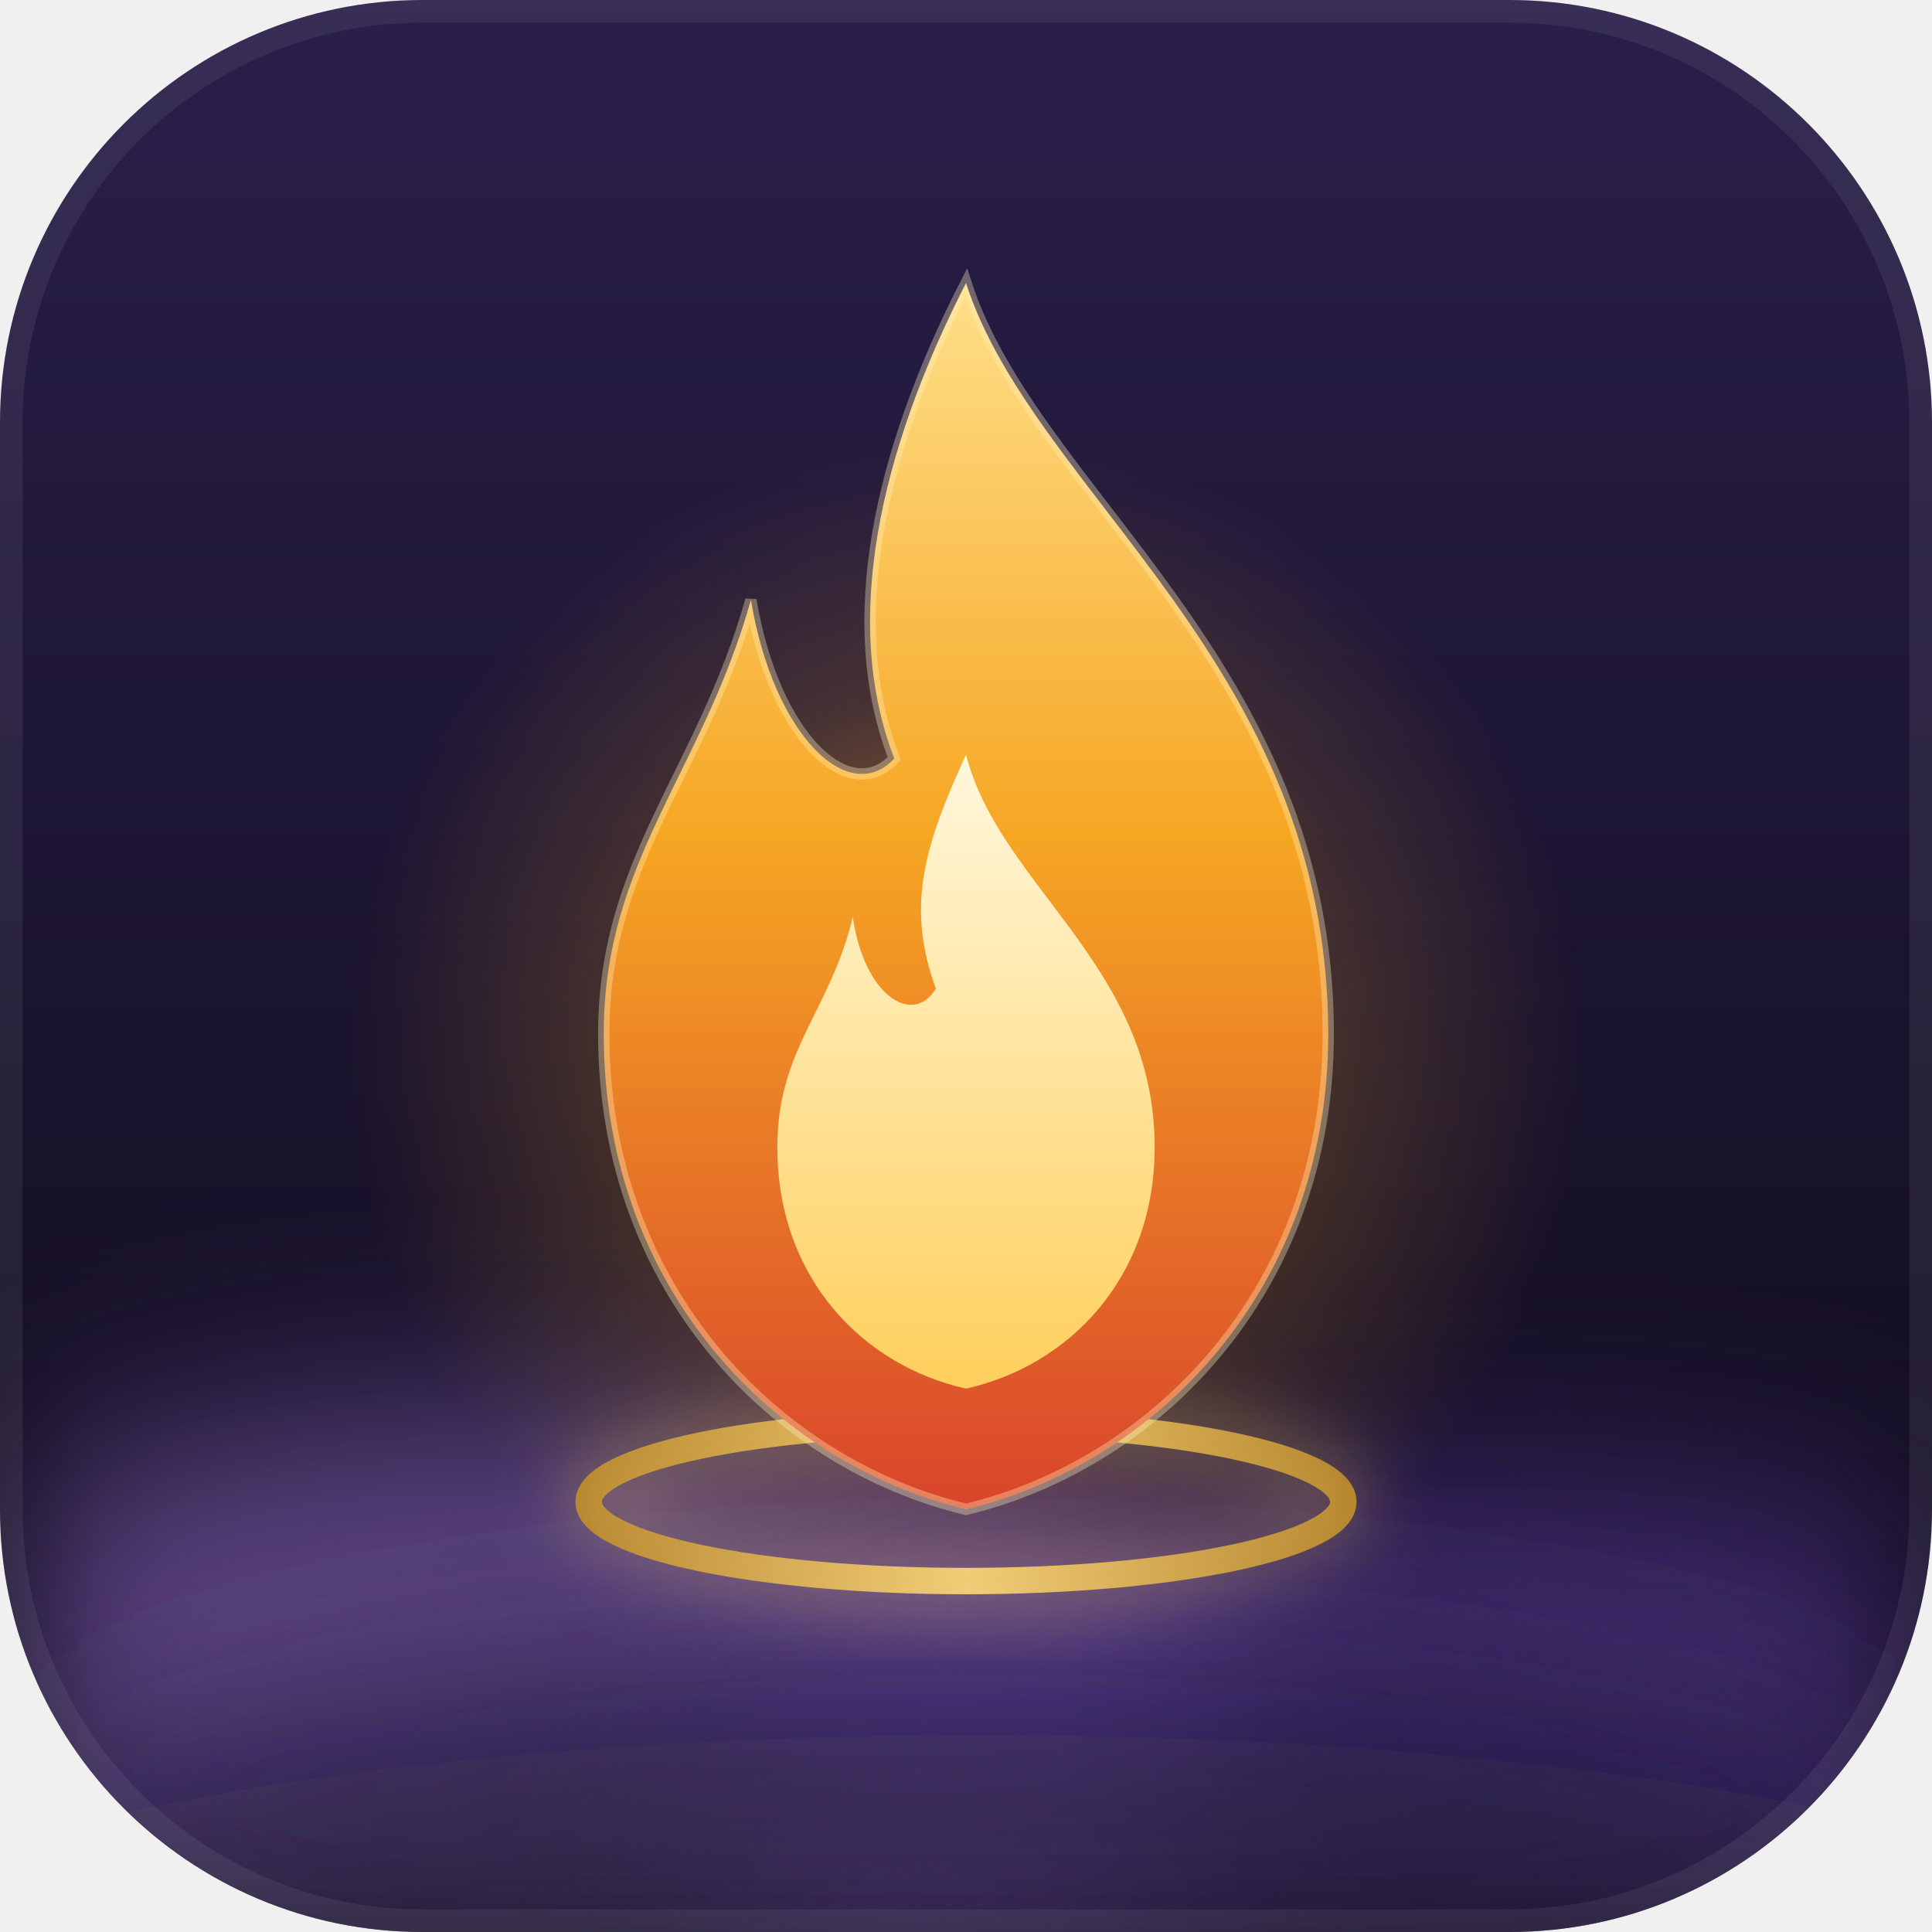
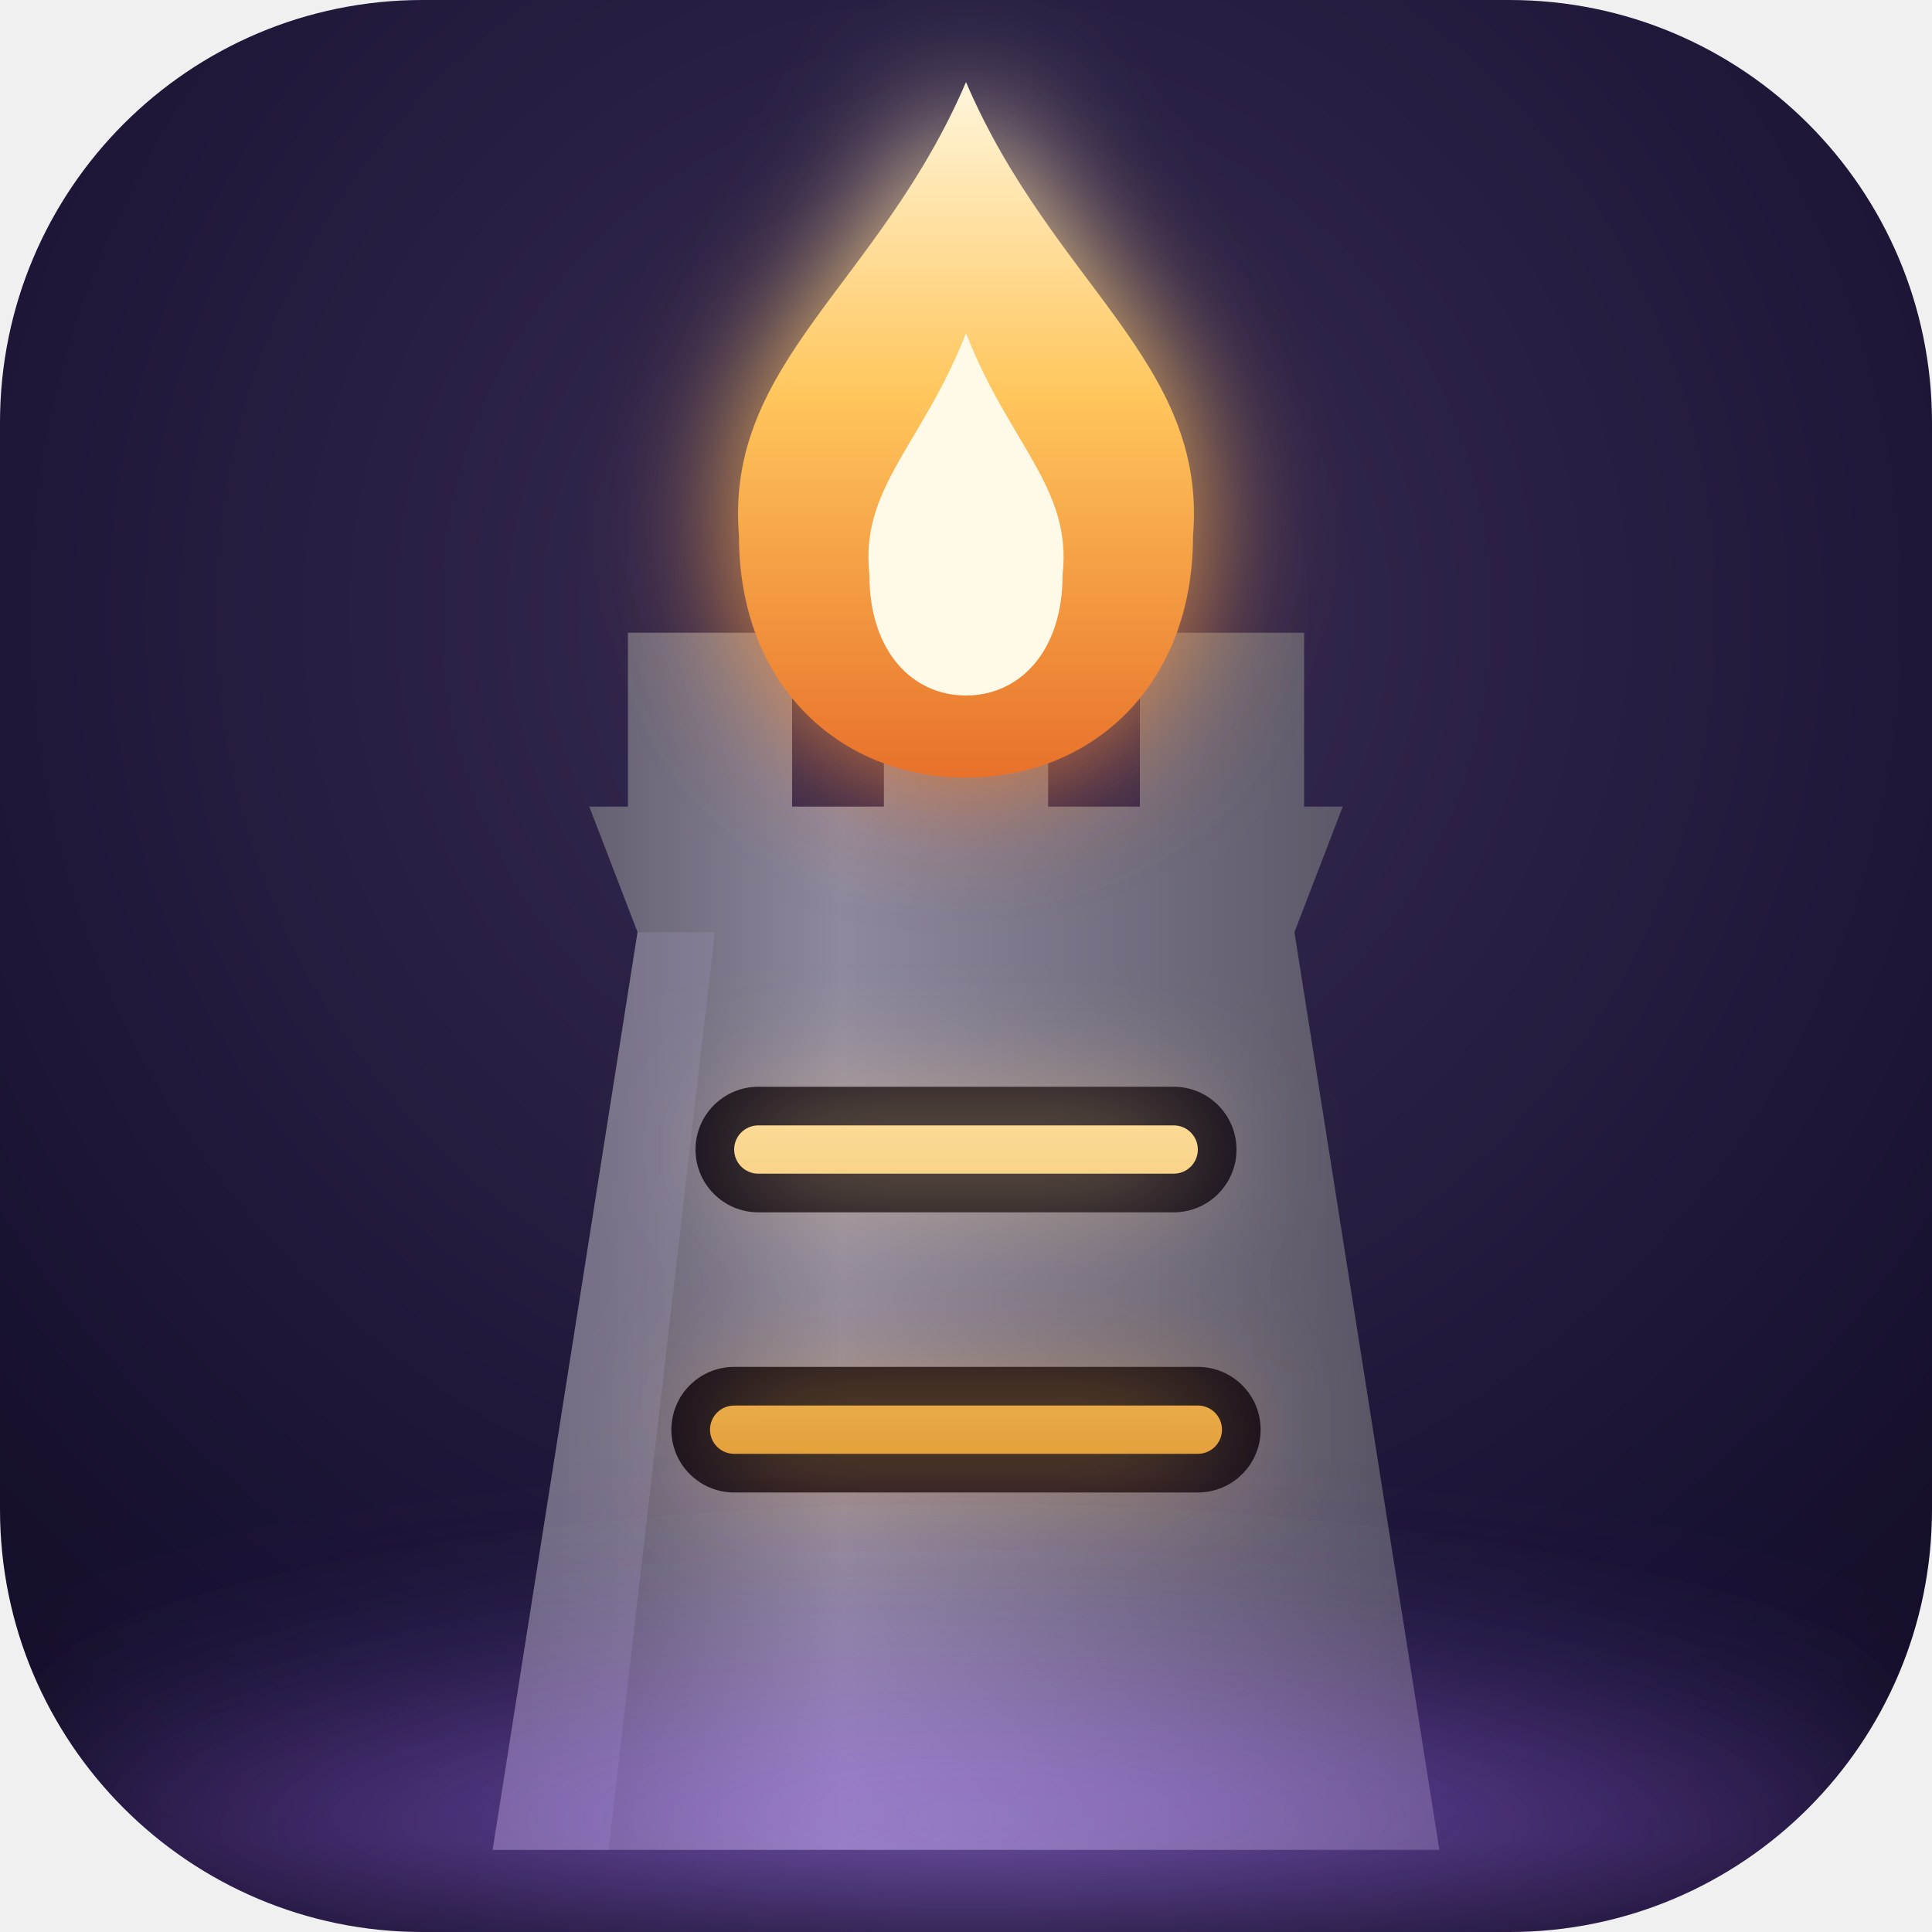
- <svg xmlns="http://www.w3.org/2000/svg" viewBox="0 0 1024 1024" width="1024" height="1024">
+ <svg xmlns="http://www.w3.org/2000/svg" viewBox="0 0 512 512" width="512" height="512">
  <defs>
-     <linearGradient id="tile" x1="0" y1="0" x2="0" y2="1">
-       <stop offset="0" stop-color="#2a1f4a" />
-       <stop offset="1" stop-color="#0c0916" />
+     <radialGradient id="sky" cx="256" cy="164" r="410" gradientUnits="userSpaceOnUse">
+       <stop offset="0" stop-color="#3A2C54" />
+       <stop offset="0.6" stop-color="#181231" />
+       <stop offset="1" stop-color="#0A0711" />
+     </radialGradient>
+     <linearGradient id="stone" x1="158" y1="0" x2="364" y2="0" gradientUnits="userSpaceOnUse">
+       <stop offset="0" stop-color="#555060" />
+       <stop offset="0.35" stop-color="#8F899E" />
+       <stop offset="1" stop-color="#4F4B5A" />
    </linearGradient>
-     <linearGradient id="flameOuter" x1="0" y1="0" x2="0" y2="1">
-       <stop offset="0" stop-color="#ffe08a" />
-       <stop offset="0.45" stop-color="#f6a623" />
-       <stop offset="1" stop-color="#d9442b" />
+     <linearGradient id="gold" x1="0" y1="260" x2="0" y2="348" gradientUnits="userSpaceOnUse">
+       <stop offset="0" stop-color="#FFE3A3" />
+       <stop offset="1" stop-color="#E29A2E" />
    </linearGradient>
-     <linearGradient id="flameInner" x1="0" y1="0" x2="0" y2="1">
-       <stop offset="0" stop-color="#fff8dc" />
-       <stop offset="1" stop-color="#ffcf5c" />
+     <linearGradient id="flame" x1="0" y1="54" x2="0" y2="198" gradientUnits="userSpaceOnUse">
+       <stop offset="0" stop-color="#FFF6DC" />
+       <stop offset="0.45" stop-color="#FFC65C" />
+       <stop offset="1" stop-color="#E8712A" />
    </linearGradient>
-     <linearGradient id="ring" x1="0" y1="0" x2="1" y2="0">
-       <stop offset="0" stop-color="#b88420" />
-       <stop offset="0.5" stop-color="#ffd977" />
-       <stop offset="1" stop-color="#b88420" />
-     </linearGradient>
-     <radialGradient id="emberGlow" cx="0.5" cy="0.5" r="0.5">
-       <stop offset="0" stop-color="#ffb347" stop-opacity="0.75" />
-       <stop offset="0.6" stop-color="#f6a623" stop-opacity="0.18" />
-       <stop offset="1" stop-color="#f6a623" stop-opacity="0" />
+     <radialGradient id="mist">
+       <stop offset="0" stop-color="#C09BFF" stop-opacity="0.85" />
+       <stop offset="0.6" stop-color="#8E5BE0" stop-opacity="0.4" />
+       <stop offset="1" stop-color="#6A3CBD" stop-opacity="0" />
    </radialGradient>
-     <filter id="mist" x="-50%" y="-50%" width="200%" height="200%">
-       <feGaussianBlur stdDeviation="55" />
+     <filter id="b14" x="-50%" y="-50%" width="200%" height="200%">
+       <feGaussianBlur stdDeviation="14" />
    </filter>
-     <filter id="soft" x="-50%" y="-50%" width="200%" height="200%">
-       <feGaussianBlur stdDeviation="18" />
+     <filter id="b20" filterUnits="userSpaceOnUse" x="-100" y="300" width="712" height="312">
+       <feGaussianBlur stdDeviation="20" />
    </filter>
-     <clipPath id="tileClip">
-       <rect x="0" y="0" width="1024" height="1024" rx="224" ry="224" />
+     <clipPath id="tile">
+       <rect width="512" height="512" rx="112" ry="112" />
    </clipPath>
  </defs>
-   <rect x="0" y="0" width="1024" height="1024" rx="224" ry="224" fill="url(#tile)" />
-   <g clip-path="url(#tileClip)">
-     <ellipse cx="280" cy="900" rx="380" ry="150" fill="#a97be8" opacity="0.5" filter="url(#mist)" />
-     <ellipse cx="780" cy="940" rx="400" ry="150" fill="#7b4fd1" opacity="0.45" filter="url(#mist)" />
-     <ellipse cx="520" cy="1010" rx="560" ry="150" fill="#33255a" opacity="0.6" filter="url(#mist)" />
-     <ellipse cx="520" cy="1060" rx="640" ry="140" fill="#0c0916" opacity="0.5" filter="url(#mist)" />
-     <circle cx="512" cy="560" r="330" fill="url(#emberGlow)" />
+   <g clip-path="url(#tile)">
+     <g transform="scale(1.28) translate(-56 -37)">
+       <rect x="-100" y="-100" width="712" height="712" fill="url(#sky)" />
+       <path d="M186 168 H220 V204 H239 V160 H273 V204 H292 V168 H326 V204 H334 L324 230 L354 420 H158 L188 230 L178 204 H186 Z" fill="url(#stone)" />
+       <path d="M188 230 L204 230 L182 420 L158 420 Z" fill="#948CAB" fill-opacity="0.38" />
+       <g fill="#0F0A1B">
+         <rect x="200" y="262" width="112" height="26" rx="13" />
+         <rect x="195" y="320" width="122" height="26" rx="13" />
+       </g>
+       <g fill="url(#gold)" filter="url(#b14)">
+         <rect x="208" y="270" width="96" height="10" rx="5" />
+         <rect x="203" y="328" width="106" height="10" rx="5" />
+       </g>
+       <g fill="url(#gold)">
+         <rect x="208" y="270" width="96" height="10" rx="5" />
+         <rect x="203" y="328" width="106" height="10" rx="5" />
+       </g>
+       <path d="M256 54 C274 96 306 112 303 148 C303 179 282 198 256 198 C230 198 209 179 209 148 C206 112 238 96 256 54 Z" fill="url(#flame)" filter="url(#b14)" />
+       <path d="M256 54 C274 96 306 112 303 148 C303 179 282 198 256 198 C230 198 209 179 209 148 C206 112 238 96 256 54 Z" fill="url(#flame)" />
+       <path d="M256 106 C265 129 278 138 276 156 C276 172 267 181 256 181 C245 181 236 172 236 156 C234 138 247 129 256 106 Z" fill="#FFF9E8" />
+       <g filter="url(#b20)">
+         <ellipse cx="256" cy="428" rx="250" ry="62" fill="url(#mist)" />
+         <ellipse cx="256" cy="474" rx="270" ry="54" fill="#8E5BE0" fill-opacity="0.55" />
+       </g>
+     </g>
  </g>
-   <ellipse cx="512" cy="796" rx="200" ry="42" fill="none" stroke="url(#ring)" stroke-width="14" opacity="0.9" />
-   <ellipse cx="512" cy="796" rx="200" ry="42" fill="none" stroke="#ffd977" stroke-width="30" opacity="0.25" filter="url(#soft)" />
-   <path d="M512 150 C548 262 704 352 704 548 C704 684 612 776 512 800 C412 776 320 684 320 548 C320 456 372 410 398 318 C410 390 450 428 474 402 C446 330 466 240 512 150 Z" fill="url(#flameOuter)" />
-   <path d="M512 150 C548 262 704 352 704 548 C704 684 612 776 512 800 C412 776 320 684 320 548 C320 456 372 410 398 318 C410 390 450 428 474 402 C446 330 466 240 512 150 Z" fill="none" stroke="#fff1bf" stroke-width="6" opacity="0.35" />
-   <path d="M512 400 C530 470 612 512 612 608 C612 678 566 724 512 736 C458 724 412 678 412 608 C412 556 440 536 452 486 C458 528 484 544 496 524 C480 480 490 448 512 400 Z" fill="url(#flameInner)" />
-   <rect x="6" y="6" width="1012" height="1012" rx="218" ry="218" fill="none" stroke="#ffffff" stroke-opacity="0.07" stroke-width="12" />
</svg>
